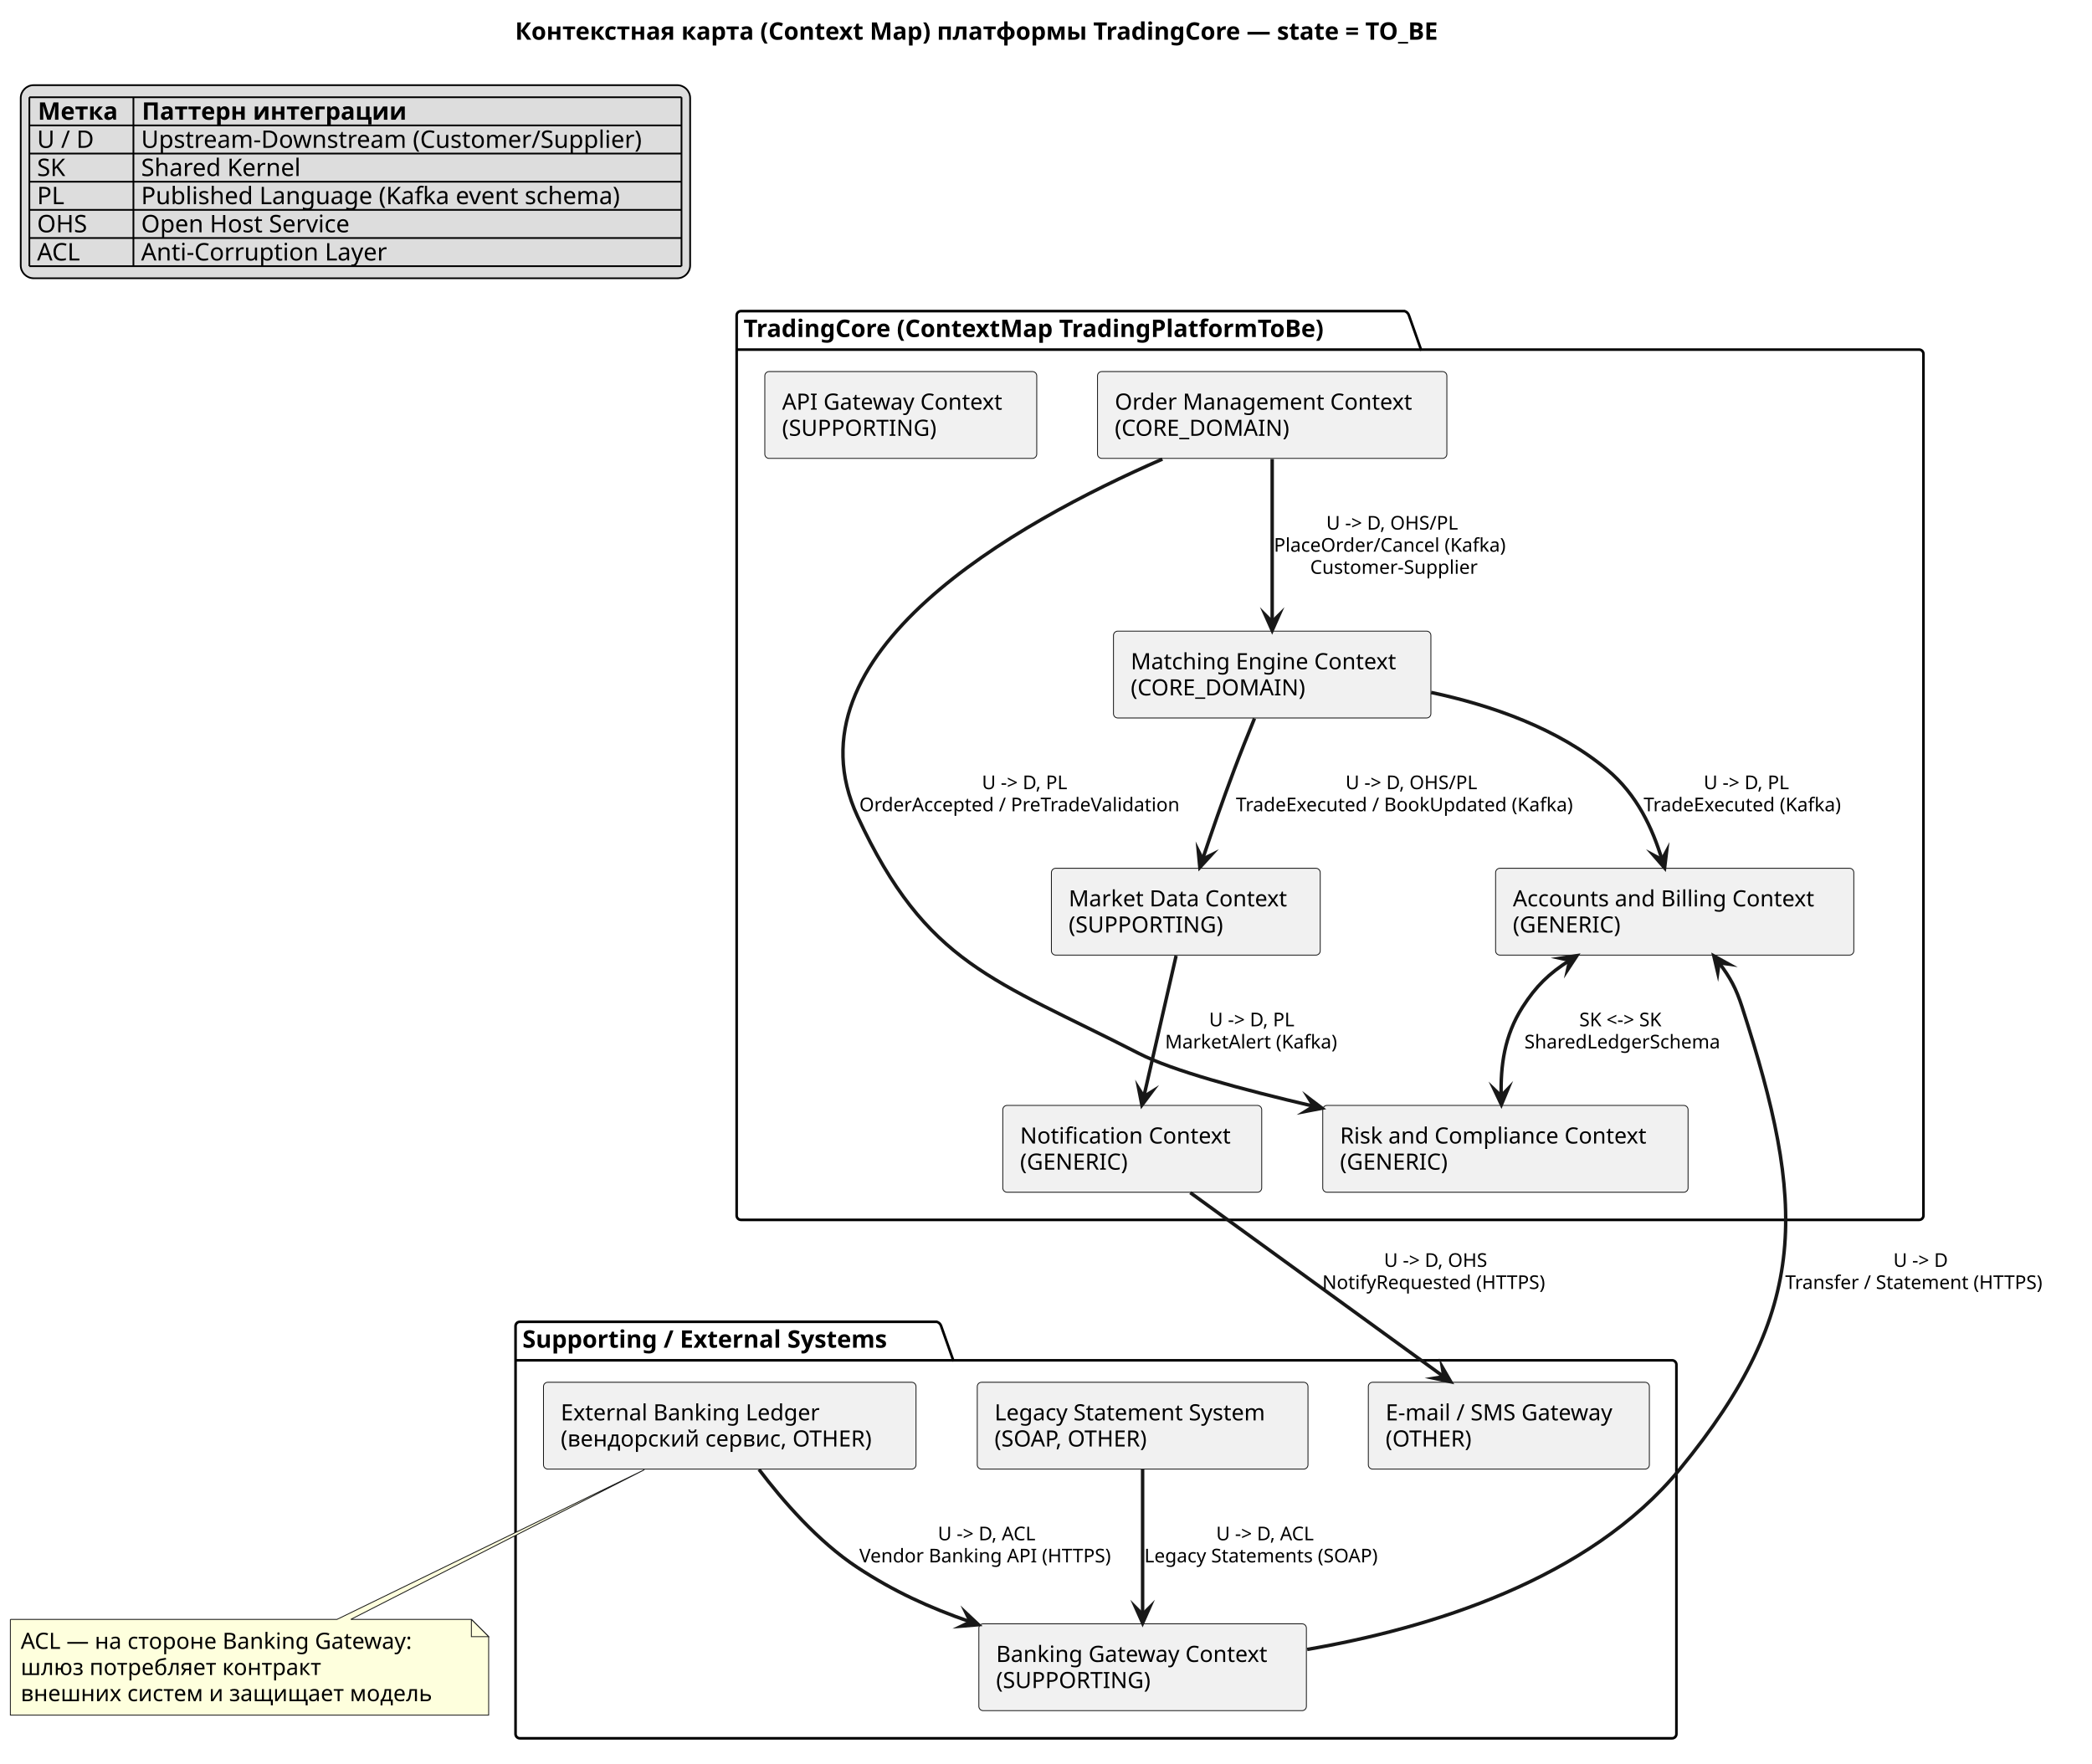
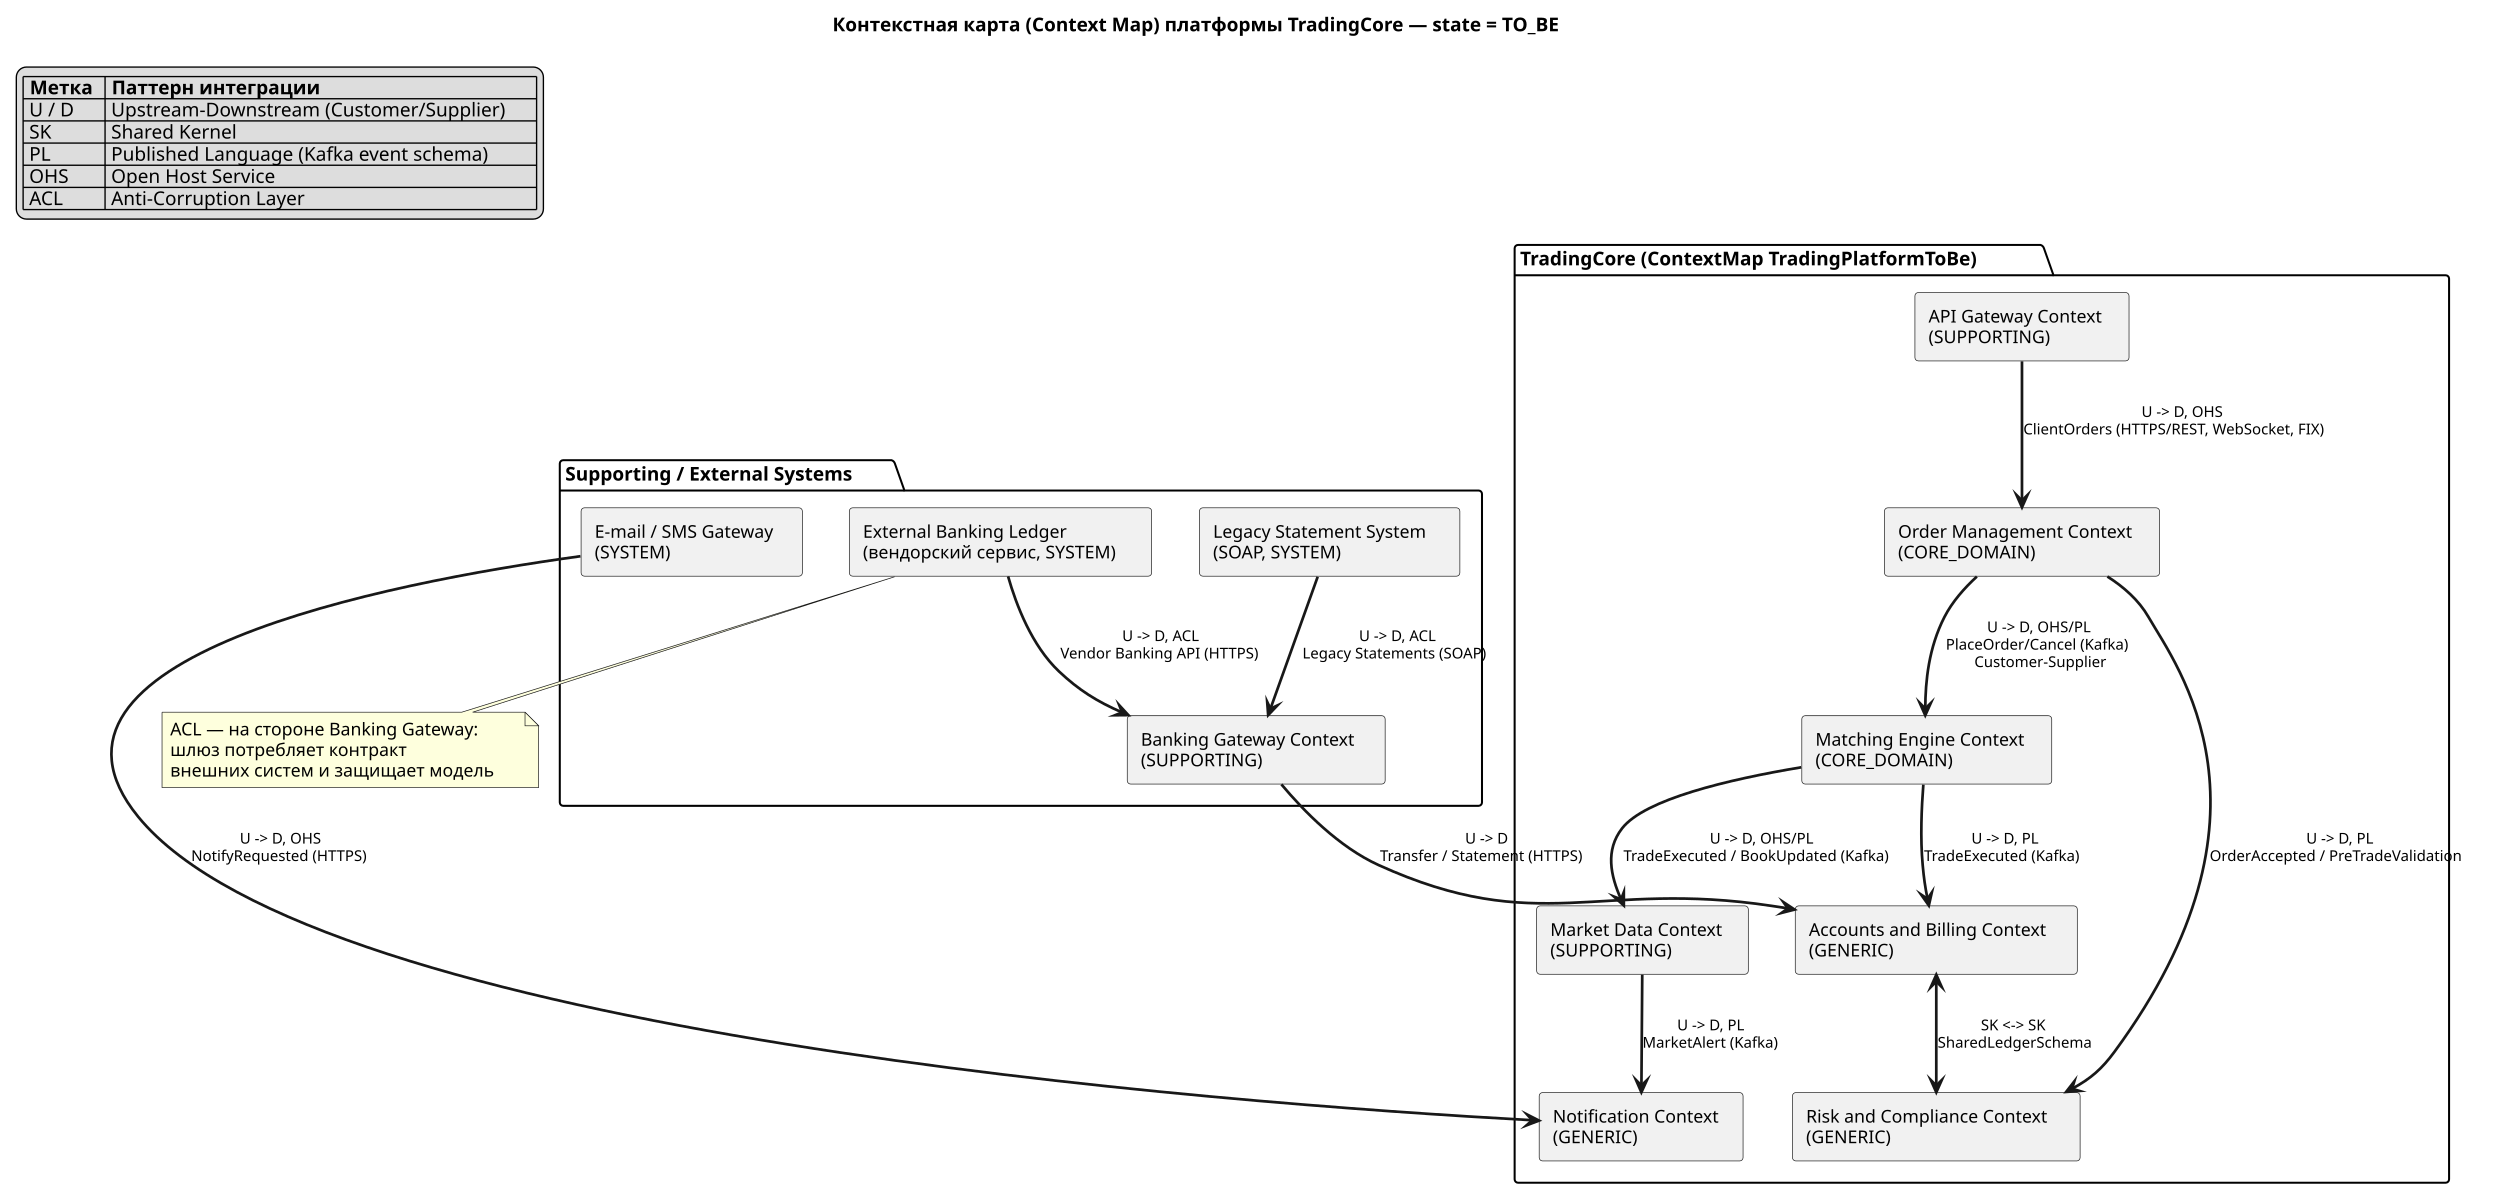
- <svg xmlns="http://www.w3.org/2000/svg" version="1.1" data-diagram-type="DESCRIPTION" style="width:1211px;height:1021px;background:#FFFFFF;" width="1211px" height="1021px" viewBox="0 0 1211 1021" zoomAndPan="magnify" preserveAspectRatio="none" contentStyleType="text/css">
+ <svg xmlns="http://www.w3.org/2000/svg" version="1.1" data-diagram-type="DESCRIPTION" style="width:1838px;height:884px;background:#FFFFFF;" width="1838px" height="884px" viewBox="0 0 1838 884" zoomAndPan="magnify" preserveAspectRatio="none" contentStyleType="text/css">
  <defs />
  <g font-family="sans-serif" lengthAdjust="spacing">
    <g class="title" data-source-line="1">
-       <text x="298.166" y="22.995" fill="#000" font-size="14" textLength="607.934" font-weight="700">Контекстная карта (Context Map) платформы TradingCore — state = TO_BE</text>
+       <text x="612.02" y="22.995" fill="#000" font-size="14" textLength="607.934" font-weight="700">Контекстная карта (Context Map) платформы TradingCore — state = TO_BE</text>
    </g>
    <g class="legend" data-source-line="7">
      <rect x="12" y="49.297" width="387.508" height="111.781" fill="#DDD" style="stroke:#000;stroke-width:1;" rx="7.5" ry="7.5" />
      <text x="21.874" y="69.292" fill="#000" font-size="14" textLength="50.49" font-weight="700">Метка</text>
      <text x="82.112" y="69.292" fill="#000" font-size="14" textLength="165.327" font-weight="700">Паттерн интеграции</text>
      <text x="21.45" y="85.589" fill="#000" font-size="14" textLength="34.645">U / D</text>
      <text x="81.688" y="85.589" fill="#000" font-size="14" textLength="308.369">Upstream-Downstream (Customer/Supplier)</text>
      <text x="21.45" y="101.886" fill="#000" font-size="14" textLength="18.067">SK</text>
      <text x="81.688" y="101.886" fill="#000" font-size="14" textLength="98.971">Shared Kernel</text>
      <text x="21.45" y="118.183" fill="#000" font-size="14" textLength="16.242">PL</text>
      <text x="81.688" y="118.183" fill="#000" font-size="14" textLength="299.407">Published Language (Kafka event schema)</text>
      <text x="21.45" y="134.479" fill="#000" font-size="14" textLength="30.434">OHS</text>
      <text x="81.688" y="134.479" fill="#000" font-size="14" textLength="129.91">Open Host Service</text>
      <text x="21.45" y="150.776" fill="#000" font-size="14" textLength="27.152">ACL</text>
      <text x="81.688" y="150.776" fill="#000" font-size="14" textLength="150.794">Anti-Corruption Layer</text>
      <line x1="17" y1="56.297" x2="394.508" y2="56.297" style="stroke:#000;stroke-width:1;" />
      <line x1="17" y1="72.594" x2="394.508" y2="72.594" style="stroke:#000;stroke-width:1;" />
      <line x1="17" y1="88.891" x2="394.508" y2="88.891" style="stroke:#000;stroke-width:1;" />
      <line x1="17" y1="105.188" x2="394.508" y2="105.188" style="stroke:#000;stroke-width:1;" />
      <line x1="17" y1="121.484" x2="394.508" y2="121.484" style="stroke:#000;stroke-width:1;" />
      <line x1="17" y1="137.781" x2="394.508" y2="137.781" style="stroke:#000;stroke-width:1;" />
      <line x1="17" y1="154.078" x2="394.508" y2="154.078" style="stroke:#000;stroke-width:1;" />
      <line x1="17" y1="56.297" x2="17" y2="154.078" style="stroke:#000;stroke-width:1;" />
      <line x1="77.238" y1="56.297" x2="77.238" y2="154.078" style="stroke:#000;stroke-width:1;" />
      <line x1="394.508" y1="56.297" x2="394.508" y2="154.078" style="stroke:#000;stroke-width:1;" />
    </g>
    <g class="cluster" data-qualified-name="TradingCore .ContextMap TradingPlatformToBe." id="ent0001" data-source-line="16">
-       <path d="M428.93,180.078 L813.091,180.078 A3.75,3.75 0 0 1 815.591,182.578 L822.591,202.375 L1110.93,202.375 A2.5,2.5 0 0 1 1113.43,204.875 L1113.43,703.638 A2.5,2.5 0 0 1 1110.93,706.138 L428.93,706.138 A2.5,2.5 0 0 1 426.43,703.638 L426.43,182.578 A2.5,2.5 0 0 1 428.93,180.078" style="stroke:#000;stroke-width:1.5;" fill="none" />
-       <line x1="426.43" y1="202.375" x2="822.591" y2="202.375" style="stroke:#000;stroke-width:1.5;" />
-       <text x="430.43" y="195.073" fill="#000" font-size="14" textLength="383.161" font-weight="700">TradingCore (ContextMap TradingPlatformToBe)</text>
+       <path d="M1116.06,180.078 L1500.221,180.078 A3.75,3.75 0 0 1 1502.721,182.578 L1509.721,202.375 L1798.06,202.375 A2.5,2.5 0 0 1 1800.56,204.875 L1800.56,867.038 A2.5,2.5 0 0 1 1798.06,869.538 L1116.06,869.538 A2.5,2.5 0 0 1 1113.56,867.038 L1113.56,182.578 A2.5,2.5 0 0 1 1116.06,180.078" style="stroke:#000;stroke-width:1.5;" fill="none" />
+       <line x1="1113.56" y1="202.375" x2="1509.721" y2="202.375" style="stroke:#000;stroke-width:1.5;" />
+       <text x="1117.56" y="195.073" fill="#000" font-size="14" textLength="383.161" font-weight="700">TradingCore (ContextMap TradingPlatformToBe)</text>
    </g>
    <g class="cluster" data-qualified-name="Supporting . External Systems" id="ent0009" data-source-line="26">
-       <path d="M300.93,765.138 L542.309,765.138 A3.75,3.75 0 0 1 544.809,767.638 L551.809,787.435 L967.93,787.435 A2.5,2.5 0 0 1 970.43,789.935 L970.43,1003.738 A2.5,2.5 0 0 1 967.93,1006.238 L300.93,1006.238 A2.5,2.5 0 0 1 298.43,1003.738 L298.43,767.638 A2.5,2.5 0 0 1 300.93,765.138" style="stroke:#000;stroke-width:1.5;" fill="none" />
-       <line x1="298.43" y1="787.435" x2="551.809" y2="787.435" style="stroke:#000;stroke-width:1.5;" />
-       <text x="302.43" y="780.133" fill="#000" font-size="14" textLength="240.379" font-weight="700">Supporting / External Systems</text>
+       <path d="M414.06,338.338 L655.439,338.338 A3.75,3.75 0 0 1 657.939,340.838 L664.939,360.635 L1087.06,360.635 A2.5,2.5 0 0 1 1089.56,363.135 L1089.56,589.938 A2.5,2.5 0 0 1 1087.06,592.438 L414.06,592.438 A2.5,2.5 0 0 1 411.56,589.938 L411.56,340.838 A2.5,2.5 0 0 1 414.06,338.338" style="stroke:#000;stroke-width:1.5;" fill="none" />
+       <line x1="411.56" y1="360.635" x2="664.939" y2="360.635" style="stroke:#000;stroke-width:1.5;" />
+       <text x="415.56" y="353.333" fill="#000" font-size="14" textLength="240.379" font-weight="700">Supporting / External Systems</text>
    </g>
    <g class="entity" data-qualified-name="TradingCore .ContextMap TradingPlatformToBe..gateway_ctx" id="ent0002" data-source-line="17">
-       <rect x="442.73" y="215.078" width="157.414" height="50.266" fill="#F1F1F1" style="stroke:#181818;stroke-width:0.5;" rx="2.5" ry="2.5" />
-       <text x="452.73" y="237.145" fill="#000" font-size="13" textLength="137.414">API Gateway Context</text>
-       <text x="452.73" y="252.278" fill="#000" font-size="13" textLength="94.428">(SUPPORTING)</text>
+       <rect x="1407.85" y="215.078" width="157.414" height="50.266" fill="#F1F1F1" style="stroke:#181818;stroke-width:0.5;" rx="2.5" ry="2.5" />
+       <text x="1417.85" y="237.145" fill="#000" font-size="13" textLength="137.414">API Gateway Context</text>
+       <text x="1417.85" y="252.278" fill="#000" font-size="13" textLength="94.428">(SUPPORTING)</text>
    </g>
    <g class="entity" data-qualified-name="TradingCore .ContextMap TradingPlatformToBe..order_ctx" id="ent0003" data-source-line="18">
-       <rect x="635.32" y="215.078" width="202.229" height="50.266" fill="#F1F1F1" style="stroke:#181818;stroke-width:0.5;" rx="2.5" ry="2.5" />
-       <text x="645.32" y="237.145" fill="#000" font-size="13" textLength="182.229">Order Management Context</text>
-       <text x="645.32" y="252.278" fill="#000" font-size="13" textLength="107.11">(CORE_DOMAIN)</text>
+       <rect x="1385.45" y="373.338" width="202.229" height="50.266" fill="#F1F1F1" style="stroke:#181818;stroke-width:0.5;" rx="2.5" ry="2.5" />
+       <text x="1395.45" y="395.405" fill="#000" font-size="13" textLength="182.229">Order Management Context</text>
+       <text x="1395.45" y="410.538" fill="#000" font-size="13" textLength="107.11">(CORE_DOMAIN)</text>
    </g>
    <g class="entity" data-qualified-name="TradingCore .ContextMap TradingPlatformToBe..matching_ctx" id="ent0004" data-source-line="19">
-       <rect x="644.56" y="365.348" width="183.744" height="50.266" fill="#F1F1F1" style="stroke:#181818;stroke-width:0.5;" rx="2.5" ry="2.5" />
-       <text x="654.56" y="387.415" fill="#000" font-size="13" textLength="163.744">Matching Engine Context</text>
-       <text x="654.56" y="402.548" fill="#000" font-size="13" textLength="107.11">(CORE_DOMAIN)</text>
+       <rect x="1324.69" y="526.178" width="183.744" height="50.266" fill="#F1F1F1" style="stroke:#181818;stroke-width:0.5;" rx="2.5" ry="2.5" />
+       <text x="1334.69" y="548.245" fill="#000" font-size="13" textLength="163.744">Matching Engine Context</text>
+       <text x="1334.69" y="563.378" fill="#000" font-size="13" textLength="107.11">(CORE_DOMAIN)</text>
    </g>
    <g class="entity" data-qualified-name="TradingCore .ContextMap TradingPlatformToBe..md_ctx" id="ent0005" data-source-line="20">
-       <rect x="608.63" y="502.608" width="155.611" height="50.266" fill="#F1F1F1" style="stroke:#181818;stroke-width:0.5;" rx="2.5" ry="2.5" />
-       <text x="618.63" y="524.675" fill="#000" font-size="13" textLength="135.611">Market Data Context</text>
-       <text x="618.63" y="539.808" fill="#000" font-size="13" textLength="94.428">(SUPPORTING)</text>
+       <rect x="1129.75" y="666.008" width="155.611" height="50.266" fill="#F1F1F1" style="stroke:#181818;stroke-width:0.5;" rx="2.5" ry="2.5" />
+       <text x="1139.75" y="688.075" fill="#000" font-size="13" textLength="135.611">Market Data Context</text>
+       <text x="1139.75" y="703.208" fill="#000" font-size="13" textLength="94.428">(SUPPORTING)</text>
    </g>
    <g class="entity" data-qualified-name="TradingCore .ContextMap TradingPlatformToBe..accounts_ctx" id="ent0006" data-source-line="21">
-       <rect x="865.76" y="502.608" width="207.357" height="50.266" fill="#F1F1F1" style="stroke:#181818;stroke-width:0.5;" rx="2.5" ry="2.5" />
-       <text x="875.76" y="524.675" fill="#000" font-size="13" textLength="187.357">Accounts and Billing Context</text>
-       <text x="875.76" y="539.808" fill="#000" font-size="13" textLength="68.313">(GENERIC)</text>
+       <rect x="1319.88" y="666.008" width="207.357" height="50.266" fill="#F1F1F1" style="stroke:#181818;stroke-width:0.5;" rx="2.5" ry="2.5" />
+       <text x="1329.88" y="688.075" fill="#000" font-size="13" textLength="187.357">Accounts and Billing Context</text>
+       <text x="1329.88" y="703.208" fill="#000" font-size="13" textLength="68.313">(GENERIC)</text>
    </g>
    <g class="entity" data-qualified-name="TradingCore .ContextMap TradingPlatformToBe..risk_ctx" id="ent0007" data-source-line="22">
-       <rect x="765.7" y="639.878" width="211.477" height="50.266" fill="#F1F1F1" style="stroke:#181818;stroke-width:0.5;" rx="2.5" ry="2.5" />
-       <text x="775.7" y="661.945" fill="#000" font-size="13" textLength="191.477">Risk and Compliance Context</text>
-       <text x="775.7" y="677.078" fill="#000" font-size="13" textLength="68.313">(GENERIC)</text>
+       <rect x="1317.82" y="803.268" width="211.477" height="50.266" fill="#F1F1F1" style="stroke:#181818;stroke-width:0.5;" rx="2.5" ry="2.5" />
+       <text x="1327.82" y="825.335" fill="#000" font-size="13" textLength="191.477">Risk and Compliance Context</text>
+       <text x="1327.82" y="840.468" fill="#000" font-size="13" textLength="68.313">(GENERIC)</text>
    </g>
    <g class="entity" data-qualified-name="TradingCore .ContextMap TradingPlatformToBe..notify_ctx" id="ent0008" data-source-line="23">
-       <rect x="580.49" y="639.878" width="149.879" height="50.266" fill="#F1F1F1" style="stroke:#181818;stroke-width:0.5;" rx="2.5" ry="2.5" />
-       <text x="590.49" y="661.945" fill="#000" font-size="13" textLength="129.879">Notification Context</text>
-       <text x="590.49" y="677.078" fill="#000" font-size="13" textLength="68.313">(GENERIC)</text>
+       <rect x="1131.62" y="803.268" width="149.879" height="50.266" fill="#F1F1F1" style="stroke:#181818;stroke-width:0.5;" rx="2.5" ry="2.5" />
+       <text x="1141.62" y="825.335" fill="#000" font-size="13" textLength="129.879">Notification Context</text>
+       <text x="1141.62" y="840.468" fill="#000" font-size="13" textLength="68.313">(GENERIC)</text>
    </g>
    <g class="entity" data-qualified-name="Supporting . External Systems.banking_ctx" id="ent0010" data-source-line="27">
-       <rect x="566.63" y="939.968" width="189.603" height="50.266" fill="#F1F1F1" style="stroke:#181818;stroke-width:0.5;" rx="2.5" ry="2.5" />
-       <text x="576.63" y="962.035" fill="#000" font-size="13" textLength="169.603">Banking Gateway Context</text>
-       <text x="576.63" y="977.168" fill="#000" font-size="13" textLength="94.428">(SUPPORTING)</text>
+       <rect x="828.76" y="526.178" width="189.603" height="50.266" fill="#F1F1F1" style="stroke:#181818;stroke-width:0.5;" rx="2.5" ry="2.5" />
+       <text x="838.76" y="548.245" fill="#000" font-size="13" textLength="169.603">Banking Gateway Context</text>
+       <text x="838.76" y="563.378" fill="#000" font-size="13" textLength="94.428">(SUPPORTING)</text>
    </g>
    <g class="entity" data-qualified-name="Supporting . External Systems.ledger_ctx" id="ent0011" data-source-line="28">
-       <rect x="314.61" y="800.138" width="215.641" height="50.266" fill="#F1F1F1" style="stroke:#181818;stroke-width:0.5;" rx="2.5" ry="2.5" />
-       <text x="324.61" y="822.205" fill="#000" font-size="13" textLength="160.272">External Banking Ledger</text>
-       <text x="324.61" y="837.338" fill="#000" font-size="13" textLength="195.641">(вендорский сервис, OTHER)</text>
+       <rect x="624.43" y="373.338" width="222.262" height="50.266" fill="#F1F1F1" style="stroke:#181818;stroke-width:0.5;" rx="2.5" ry="2.5" />
+       <text x="634.43" y="395.405" fill="#000" font-size="13" textLength="160.272">External Banking Ledger</text>
+       <text x="634.43" y="410.538" fill="#000" font-size="13" textLength="202.262">(вендорский сервис, SYSTEM)</text>
    </g>
    <g class="entity" data-qualified-name="Supporting . External Systems.legacy_ctx" id="ent0012" data-source-line="29">
-       <rect x="565.71" y="800.138" width="191.45" height="50.266" fill="#F1F1F1" style="stroke:#181818;stroke-width:0.5;" rx="2.5" ry="2.5" />
-       <text x="575.71" y="822.205" fill="#000" font-size="13" textLength="171.45">Legacy Statement System</text>
-       <text x="575.71" y="837.338" fill="#000" font-size="13" textLength="98.82">(SOAP, OTHER)</text>
+       <rect x="881.84" y="373.338" width="191.45" height="50.266" fill="#F1F1F1" style="stroke:#181818;stroke-width:0.5;" rx="2.5" ry="2.5" />
+       <text x="891.84" y="395.405" fill="#000" font-size="13" textLength="171.45">Legacy Statement System</text>
+       <text x="891.84" y="410.538" fill="#000" font-size="13" textLength="105.441">(SOAP, SYSTEM)</text>
    </g>
    <g class="entity" data-qualified-name="Supporting . External Systems.email_ctx" id="ent0013" data-source-line="30">
-       <rect x="792.09" y="800.138" width="162.683" height="50.266" fill="#F1F1F1" style="stroke:#181818;stroke-width:0.5;" rx="2.5" ry="2.5" />
-       <text x="802.09" y="822.205" fill="#000" font-size="13" textLength="142.683">E-mail / SMS Gateway</text>
-       <text x="802.09" y="837.338" fill="#000" font-size="13" textLength="55.339">(OTHER)</text>
+       <rect x="427.22" y="373.338" width="162.683" height="50.266" fill="#F1F1F1" style="stroke:#181818;stroke-width:0.5;" rx="2.5" ry="2.5" />
+       <text x="437.22" y="395.405" fill="#000" font-size="13" textLength="142.683">E-mail / SMS Gateway</text>
+       <text x="437.22" y="410.538" fill="#000" font-size="13" textLength="61.959">(SYSTEM)</text>
    </g>
-     <g class="entity" data-qualified-name="GMN24" id="ent0025" data-source-line="47">
-       <path d="M6,937.408 L6,992.807 A0,0 0 0 0 6,992.807 L282.868,992.807 A0,0 0 0 0 282.868,992.807 L282.868,947.408 L272.868,937.408 L203.06,937.408 L373.05,850.758 L195.06,937.408 L6,937.408 A0,0 0 0 0 6,937.408" style="stroke:#181818;stroke-width:0.5;" fill="#FEFFDD" />
-       <path d="M272.868,937.408 L272.868,947.408 L282.868,947.408 L272.868,937.408" style="stroke:#181818;stroke-width:0.5;" fill="#FEFFDD" />
-       <text x="12" y="954.475" fill="#000" font-size="13" textLength="245.28">ACL — на стороне Banking Gateway:</text>
-       <text x="12" y="969.608" fill="#000" font-size="13" textLength="189.839">шлюз потребляет контракт</text>
-       <text x="12" y="984.741" fill="#000" font-size="13" textLength="255.868">внешних систем и защищает модель</text>
+     <g class="entity" data-qualified-name="GMN25" id="ent0026" data-source-line="48">
+       <path d="M119.13,523.608 L119.13,579.007 A0,0 0 0 0 119.13,579.007 L395.998,579.007 A0,0 0 0 0 395.998,579.007 L395.998,533.608 L385.998,523.608 L347.47,523.608 L657.7,424.048 L339.47,523.608 L119.13,523.608 A0,0 0 0 0 119.13,523.608" style="stroke:#181818;stroke-width:0.5;" fill="#FEFFDD" />
+       <path d="M385.998,523.608 L385.998,533.608 L395.998,533.608 L385.998,523.608" style="stroke:#181818;stroke-width:0.5;" fill="#FEFFDD" />
+       <text x="125.13" y="540.675" fill="#000" font-size="13" textLength="245.28">ACL — на стороне Banking Gateway:</text>
+       <text x="125.13" y="555.808" fill="#000" font-size="13" textLength="189.839">шлюз потребляет контракт</text>
+       <text x="125.13" y="570.941" fill="#000" font-size="13" textLength="255.868">внешних систем и защищает модель</text>
    </g>
-     <g class="link" data-entity-1="ent0003" data-entity-2="ent0004" id="lnk14" data-source-line="35" data-link-type="dependency">
-       <path d="M736.43,265.698 C736.43,293.168 736.43,332.468 736.43,359.958" style="stroke:#181818;stroke-width:2;" fill="none" id="order_ctx-to-matching_ctx" />
-       <polygon points="736.43,364.958,740.43,355.958,736.43,359.958,732.43,355.958,736.43,364.958" fill="#181818" style="stroke:#181818;stroke-width:2;stroke-linejoin:miter;stroke-miterlimit:10;" />
-       <text x="767.736" y="306.559" fill="#000" font-size="11" textLength="84.074">U -&gt; D, OHS/PL</text>
-       <text x="737.43" y="319.363" fill="#000" font-size="11" textLength="144.687">PlaceOrder/Cancel (Kafka)</text>
-       <text x="758.412" y="332.168" fill="#000" font-size="11" textLength="102.722">Customer-Supplier</text>
+     <g class="link" data-entity-1="ent0002" data-entity-2="ent0003" id="lnk14" data-source-line="35" data-link-type="dependency">
+       <path d="M1486.56,265.628 C1486.56,294.898 1486.56,338.668 1486.56,367.978" style="stroke:#181818;stroke-width:2;" fill="none" id="gateway_ctx-to-order_ctx" />
+       <polygon points="1486.56,372.978,1490.56,363.978,1486.56,367.978,1482.56,363.978,1486.56,372.978" fill="#181818" style="stroke:#181818;stroke-width:2;stroke-linejoin:miter;stroke-miterlimit:10;" />
+       <text x="1574.44" y="306.549" fill="#000" font-size="11" textLength="67.606">U -&gt; D, OHS</text>
+       <text x="1487.56" y="319.353" fill="#000" font-size="11" textLength="241.366">ClientOrders (HTTPS/REST, WebSocket, FIX)</text>
    </g>
-     <g class="link" data-entity-1="ent0003" data-entity-2="ent0007" id="lnk15" data-source-line="36" data-link-type="dependency">
-       <path d="M672.87,265.758 C587.9,302.738 452.75,378.508 496.43,472.608 C536.31,558.518 575.16,566.658 659.43,609.878 C678.62,619.708 717.592,630.328 760.462,640.368" style="stroke:#181818;stroke-width:2;" fill="none" id="order_ctx-to-risk_ctx" />
-       <polygon points="765.33,641.508,757.479,635.561,760.462,640.368,755.655,643.351,765.33,641.508" fill="#181818" style="stroke:#181818;stroke-width:2;stroke-linejoin:miter;stroke-miterlimit:10;" />
-       <text x="568.409" y="456.819" fill="#000" font-size="11" textLength="56.456">U -&gt; D, PL</text>
-       <text x="497.43" y="469.623" fill="#000" font-size="11" textLength="198.414">OrderAccepted / PreTradeValidation</text>
+     <g class="link" data-entity-1="ent0003" data-entity-2="ent0004" id="lnk15" data-source-line="36" data-link-type="dependency">
+       <path d="M1453.39,423.898 C1444.24,432.288 1435.27,442.428 1429.56,453.608 C1418,476.238 1415.537,500.548 1415.467,520.938" style="stroke:#181818;stroke-width:2;" fill="none" id="order_ctx-to-matching_ctx" />
+       <polygon points="1415.45,525.938,1419.481,516.952,1415.467,520.938,1411.481,516.924,1415.45,525.938" fill="#181818" style="stroke:#181818;stroke-width:2;stroke-linejoin:miter;stroke-miterlimit:10;" />
+       <text x="1460.866" y="464.819" fill="#000" font-size="11" textLength="84.074">U -&gt; D, OHS/PL</text>
+       <text x="1430.56" y="477.623" fill="#000" font-size="11" textLength="144.687">PlaceOrder/Cancel (Kafka)</text>
+       <text x="1451.542" y="490.428" fill="#000" font-size="11" textLength="102.722">Customer-Supplier</text>
    </g>
-     <g class="link" data-entity-1="ent0004" data-entity-2="ent0005" id="lnk16" data-source-line="37" data-link-type="dependency">
-       <path d="M726.19,415.888 C722.39,425.158 718.11,435.828 714.43,445.608 C707.36,464.438 701.549,481.237 696.139,497.377" style="stroke:#181818;stroke-width:2;" fill="none" id="matching_ctx-to-md_ctx" />
-       <polygon points="694.55,502.118,701.203,494.856,696.139,497.377,693.618,492.313,694.55,502.118" fill="#181818" style="stroke:#181818;stroke-width:2;stroke-linejoin:miter;stroke-miterlimit:10;" />
-       <text x="778.871" y="456.819" fill="#000" font-size="11" textLength="84.074">U -&gt; D, OHS/PL</text>
-       <text x="715.43" y="469.623" fill="#000" font-size="11" textLength="210.955">TradeExecuted / BookUpdated (Kafka)</text>
+     <g class="link" data-entity-1="ent0003" data-entity-2="ent0007" id="lnk16" data-source-line="37" data-link-type="dependency">
+       <path d="M1549.34,423.868 C1561.41,431.528 1572.48,441.298 1579.56,453.608 C1600.41,489.878 1683.47,597.958 1554.56,773.268 C1545.38,785.758 1537.185,793.023 1523.405,800.423" style="stroke:#181818;stroke-width:2;" fill="none" id="order_ctx-to-risk_ctx" />
+       <polygon points="1519,802.788,1528.821,802.054,1523.405,800.423,1525.037,795.006,1519,802.788" fill="#181818" style="stroke:#181818;stroke-width:2;stroke-linejoin:miter;stroke-miterlimit:10;" />
+       <text x="1695.539" y="620.219" fill="#000" font-size="11" textLength="56.456">U -&gt; D, PL</text>
+       <text x="1624.56" y="633.023" fill="#000" font-size="11" textLength="198.414">OrderAccepted / PreTradeValidation</text>
    </g>
-     <g class="link" data-entity-1="ent0004" data-entity-2="ent0006" id="lnk17" data-source-line="38" data-link-type="dependency">
-       <path d="M828.44,400.828 C863.52,408.308 901.89,421.688 930.43,445.608 C947.8,460.158 956.541,479.479 962.121,497.639" style="stroke:#181818;stroke-width:2;" fill="none" id="matching_ctx-to-accounts_ctx" />
-       <polygon points="963.59,502.418,964.77,492.64,962.121,497.639,957.123,494.99,963.59,502.418" fill="#181818" style="stroke:#181818;stroke-width:2;stroke-linejoin:miter;stroke-miterlimit:10;" />
-       <text x="986.232" y="456.819" fill="#000" font-size="11" textLength="56.456">U -&gt; D, PL</text>
-       <text x="951.43" y="469.623" fill="#000" font-size="11" textLength="126.06">TradeExecuted (Kafka)</text>
+     <g class="link" data-entity-1="ent0004" data-entity-2="ent0005" id="lnk17" data-source-line="38" data-link-type="dependency">
+       <path d="M1324.28,564.118 C1270.12,573.148 1209.13,587.718 1192.56,609.008 C1180.07,625.058 1184.013,643.702 1191.813,661.182" style="stroke:#181818;stroke-width:2;" fill="none" id="matching_ctx-to-md_ctx" />
+       <polygon points="1193.85,665.748,1193.835,655.899,1191.813,661.182,1186.53,659.159,1193.85,665.748" fill="#181818" style="stroke:#181818;stroke-width:2;stroke-linejoin:miter;stroke-miterlimit:10;" />
+       <text x="1257.001" y="620.219" fill="#000" font-size="11" textLength="84.074">U -&gt; D, OHS/PL</text>
+       <text x="1193.56" y="633.023" fill="#000" font-size="11" textLength="210.955">TradeExecuted / BookUpdated (Kafka)</text>
    </g>
-     <g class="link" data-entity-1="ent0006" data-entity-2="ent0007" id="lnk18" data-source-line="39" data-link-type="dependency">
-       <path d="M908.631,555.897 C896.481,563.687 889.19,570.798 881.43,582.878 C870.7,599.588 868.59,617.29 869,634.43" style="stroke:#181818;stroke-width:2;" fill="none" id="accounts_ctx-risk_ctx" />
-       <polygon points="912.84,553.198,903.105,554.688,908.631,555.897,907.422,561.423,912.84,553.198" fill="#181818" style="stroke:#181818;stroke-width:2;stroke-linejoin:miter;stroke-miterlimit:10;" />
-       <polygon points="869.12,639.428,872.904,630.335,869,634.43,864.906,630.526,869.12,639.428" fill="#181818" style="stroke:#181818;stroke-width:2;stroke-linejoin:miter;stroke-miterlimit:10;" />
-       <text x="914.208" y="594.089" fill="#000" font-size="11" textLength="57.788">SK &lt;-&gt; SK</text>
-       <text x="882.43" y="606.893" fill="#000" font-size="11" textLength="121.344">SharedLedgerSchema</text>
+     <g class="link" data-entity-1="ent0004" data-entity-2="ent0006" id="lnk18" data-source-line="39" data-link-type="dependency">
+       <path d="M1414.04,576.888 C1412.73,593.598 1411.74,616.168 1413.56,636.008 C1414.46,645.808 1415.281,651.583 1417.111,660.843" style="stroke:#181818;stroke-width:2;" fill="none" id="matching_ctx-to-accounts_ctx" />
+       <polygon points="1418.08,665.748,1420.259,656.143,1417.111,660.843,1412.411,657.694,1418.08,665.748" fill="#181818" style="stroke:#181818;stroke-width:2;stroke-linejoin:miter;stroke-miterlimit:10;" />
+       <text x="1449.362" y="620.219" fill="#000" font-size="11" textLength="56.456">U -&gt; D, PL</text>
+       <text x="1414.56" y="633.023" fill="#000" font-size="11" textLength="126.06">TradeExecuted (Kafka)</text>
    </g>
-     <g class="link" data-entity-1="ent0005" data-entity-2="ent0008" id="lnk19" data-source-line="40" data-link-type="dependency">
-       <path d="M680.82,553.238 C675.2,577.748 667.726,610.374 662.126,634.824" style="stroke:#181818;stroke-width:2;" fill="none" id="md_ctx-to-notify_ctx" />
-       <polygon points="661.01,639.698,666.918,631.818,662.126,634.824,659.12,630.032,661.01,639.698" fill="#181818" style="stroke:#181818;stroke-width:2;stroke-linejoin:miter;stroke-miterlimit:10;" />
-       <text x="699.905" y="594.089" fill="#000" font-size="11" textLength="56.456">U -&gt; D, PL</text>
-       <text x="674.43" y="606.893" fill="#000" font-size="11" textLength="107.406">MarketAlert (Kafka)</text>
+     <g class="link" data-entity-1="ent0006" data-entity-2="ent0007" id="lnk19" data-source-line="40" data-link-type="dependency">
+       <path d="M1423.56,721.638 C1423.56,746.148 1423.56,773.638 1423.56,798.088" style="stroke:#181818;stroke-width:2;" fill="none" id="accounts_ctx-risk_ctx" />
+       <polygon points="1423.56,716.638,1419.56,725.638,1423.56,721.638,1427.56,725.638,1423.56,716.638" fill="#181818" style="stroke:#181818;stroke-width:2;stroke-linejoin:miter;stroke-miterlimit:10;" />
+       <polygon points="1423.56,803.088,1427.56,794.088,1423.56,798.088,1419.56,794.088,1423.56,803.088" fill="#181818" style="stroke:#181818;stroke-width:2;stroke-linejoin:miter;stroke-miterlimit:10;" />
+       <text x="1456.338" y="757.479" fill="#000" font-size="11" textLength="57.788">SK &lt;-&gt; SK</text>
+       <text x="1424.56" y="770.283" fill="#000" font-size="11" textLength="121.344">SharedLedgerSchema</text>
    </g>
-     <g class="link" data-entity-1="ent0010" data-entity-2="ent0006" id="lnk20" data-source-line="41" data-link-type="dependency">
-       <path d="M756.68,954.798 C827.13,942.668 919.65,914.738 972.43,850.408 C1048.54,757.658 1045.28,697.048 1008.43,582.878 C1005.02,572.288 1001.701,566.022 995.111,557.332" style="stroke:#181818;stroke-width:2;" fill="none" id="banking_ctx-to-accounts_ctx" />
-       <polygon points="992.09,553.348,994.341,562.936,995.111,557.332,1000.715,558.102,992.09,553.348" fill="#181818" style="stroke:#181818;stroke-width:2;stroke-linejoin:miter;stroke-miterlimit:10;" />
-       <text x="1095.998" y="733.349" fill="#000" font-size="11" textLength="36.701">U -&gt; D</text>
-       <text x="1033.43" y="746.153" fill="#000" font-size="11" textLength="161.836">Transfer / Statement (HTTPS)</text>
+     <g class="link" data-entity-1="ent0005" data-entity-2="ent0008" id="lnk20" data-source-line="41" data-link-type="dependency">
+       <path d="M1207.38,716.638 C1207.2,741.148 1206.957,773.638 1206.777,798.088" style="stroke:#181818;stroke-width:2;" fill="none" id="md_ctx-to-notify_ctx" />
+       <polygon points="1206.74,803.088,1210.806,794.118,1206.777,798.088,1202.806,794.059,1206.74,803.088" fill="#181818" style="stroke:#181818;stroke-width:2;stroke-linejoin:miter;stroke-miterlimit:10;" />
+       <text x="1233.035" y="757.479" fill="#000" font-size="11" textLength="56.456">U -&gt; D, PL</text>
+       <text x="1207.56" y="770.283" fill="#000" font-size="11" textLength="107.406">MarketAlert (Kafka)</text>
    </g>
-     <g class="link" data-entity-1="ent0011" data-entity-2="ent0010" id="lnk21" data-source-line="42" data-link-type="dependency">
-       <path d="M439.36,850.618 C452.94,868.548 473.49,892.338 496.43,907.408 C517.57,921.288 537.757,930.506 561.717,938.836" style="stroke:#181818;stroke-width:2;" fill="none" id="ledger_ctx-to-banking_ctx" />
-       <polygon points="566.44,940.478,559.253,933.744,561.717,938.836,556.626,941.301,566.44,940.478" fill="#181818" style="stroke:#181818;stroke-width:2;stroke-linejoin:miter;stroke-miterlimit:10;" />
-       <text x="542.886" y="891.619" fill="#000" font-size="11" textLength="65.028">U -&gt; D, ACL</text>
-       <text x="497.43" y="904.423" fill="#000" font-size="11" textLength="155.939">Vendor Banking API (HTTPS)</text>
+     <g class="link" data-entity-1="ent0010" data-entity-2="ent0006" id="lnk21" data-source-line="42" data-link-type="dependency">
+       <path d="M942.08,576.668 C958.53,596.308 984.42,622.768 1013.56,636.008 C1131.14,689.408 1174.88,646.688 1302.56,666.008 C1308.07,666.838 1308.771,666.908 1314.461,667.878" style="stroke:#181818;stroke-width:2;" fill="none" id="banking_ctx-to-accounts_ctx" />
+       <polygon points="1319.39,668.718,1311.19,663.263,1314.461,667.878,1309.846,671.149,1319.39,668.718" fill="#181818" style="stroke:#181818;stroke-width:2;stroke-linejoin:miter;stroke-miterlimit:10;" />
+       <text x="1077.128" y="620.219" fill="#000" font-size="11" textLength="36.701">U -&gt; D</text>
+       <text x="1014.56" y="633.023" fill="#000" font-size="11" textLength="161.836">Transfer / Statement (HTTPS)</text>
    </g>
-     <g class="link" data-entity-1="ent0012" data-entity-2="ent0010" id="lnk22" data-source-line="43" data-link-type="dependency">
-       <path d="M661.43,850.598 C661.43,875.638 661.43,909.438 661.43,934.558" style="stroke:#181818;stroke-width:2;" fill="none" id="legacy_ctx-to-banking_ctx" />
-       <polygon points="661.43,939.558,665.43,930.558,661.43,934.558,657.43,930.558,661.43,939.558" fill="#181818" style="stroke:#181818;stroke-width:2;stroke-linejoin:miter;stroke-miterlimit:10;" />
-       <text x="704" y="891.619" fill="#000" font-size="11" textLength="65.028">U -&gt; D, ACL</text>
-       <text x="662.43" y="904.423" fill="#000" font-size="11" textLength="148.167">Legacy Statements (SOAP)</text>
+     <g class="link" data-entity-1="ent0011" data-entity-2="ent0010" id="lnk22" data-source-line="43" data-link-type="dependency">
+       <path d="M741.14,423.758 C747.13,444.788 758.59,474.718 778.56,493.608 C792.99,507.258 806.503,515.759 824.973,523.769" style="stroke:#181818;stroke-width:2;" fill="none" id="ledger_ctx-to-banking_ctx" />
+       <polygon points="829.56,525.758,822.895,518.508,824.973,523.769,819.712,525.847,829.56,525.758" fill="#181818" style="stroke:#181818;stroke-width:2;stroke-linejoin:miter;stroke-miterlimit:10;" />
+       <text x="825.016" y="471.319" fill="#000" font-size="11" textLength="65.028">U -&gt; D, ACL</text>
+       <text x="779.56" y="484.123" fill="#000" font-size="11" textLength="155.939">Vendor Banking API (HTTPS)</text>
    </g>
-     <g class="link" data-entity-1="ent0008" data-entity-2="ent0013" id="lnk23" data-source-line="44" data-link-type="dependency">
-       <path d="M689.02,690.388 C729.98,720.128 794.784,767.17 835.764,796.93" style="stroke:#181818;stroke-width:2;" fill="none" id="notify_ctx-to-email_ctx" />
-       <polygon points="839.81,799.868,834.878,791.343,835.764,796.93,830.177,797.816,839.81,799.868" fill="#181818" style="stroke:#181818;stroke-width:2;stroke-linejoin:miter;stroke-miterlimit:10;" />
-       <text x="801.148" y="733.349" fill="#000" font-size="11" textLength="67.606">U -&gt; D, OHS</text>
-       <text x="765.43" y="746.153" fill="#000" font-size="11" textLength="139.042">NotifyRequested (HTTPS)</text>
+     <g class="link" data-entity-1="ent0012" data-entity-2="ent0010" id="lnk23" data-source-line="44" data-link-type="dependency">
+       <path d="M968.76,424.048 C958.72,452.098 944.076,493.001 934.036,521.041" style="stroke:#181818;stroke-width:2;" fill="none" id="legacy_ctx-to-banking_ctx" />
+       <polygon points="932.35,525.748,939.15,518.623,934.036,521.041,931.618,515.927,932.35,525.748" fill="#181818" style="stroke:#181818;stroke-width:2;stroke-linejoin:miter;stroke-miterlimit:10;" />
+       <text x="999.13" y="471.319" fill="#000" font-size="11" textLength="65.028">U -&gt; D, ACL</text>
+       <text x="957.56" y="484.123" fill="#000" font-size="11" textLength="148.167">Legacy Statements (SOAP)</text>
+     </g>
+     <g class="link" data-entity-1="ent0013" data-entity-2="ent0008" id="lnk24" data-source-line="45" data-link-type="dependency">
+       <path d="M426.76,408.928 C282.33,428.838 6,483.258 101.56,600.438 C232.76,761.328 899.468,811.124 1126.488,823.584" style="stroke:#181818;stroke-width:2;" fill="none" id="email_ctx-to-notify_ctx" />
+       <polygon points="1131.48,823.858,1122.713,819.371,1126.488,823.584,1122.274,827.359,1131.48,823.858" fill="#181818" style="stroke:#181818;stroke-width:2;stroke-linejoin:miter;stroke-miterlimit:10;" />
+       <text x="176.278" y="620.219" fill="#000" font-size="11" textLength="67.606">U -&gt; D, OHS</text>
+       <text x="140.56" y="633.023" fill="#000" font-size="11" textLength="139.042">NotifyRequested (HTTPS)</text>
    </g>
  </g>
</svg>
